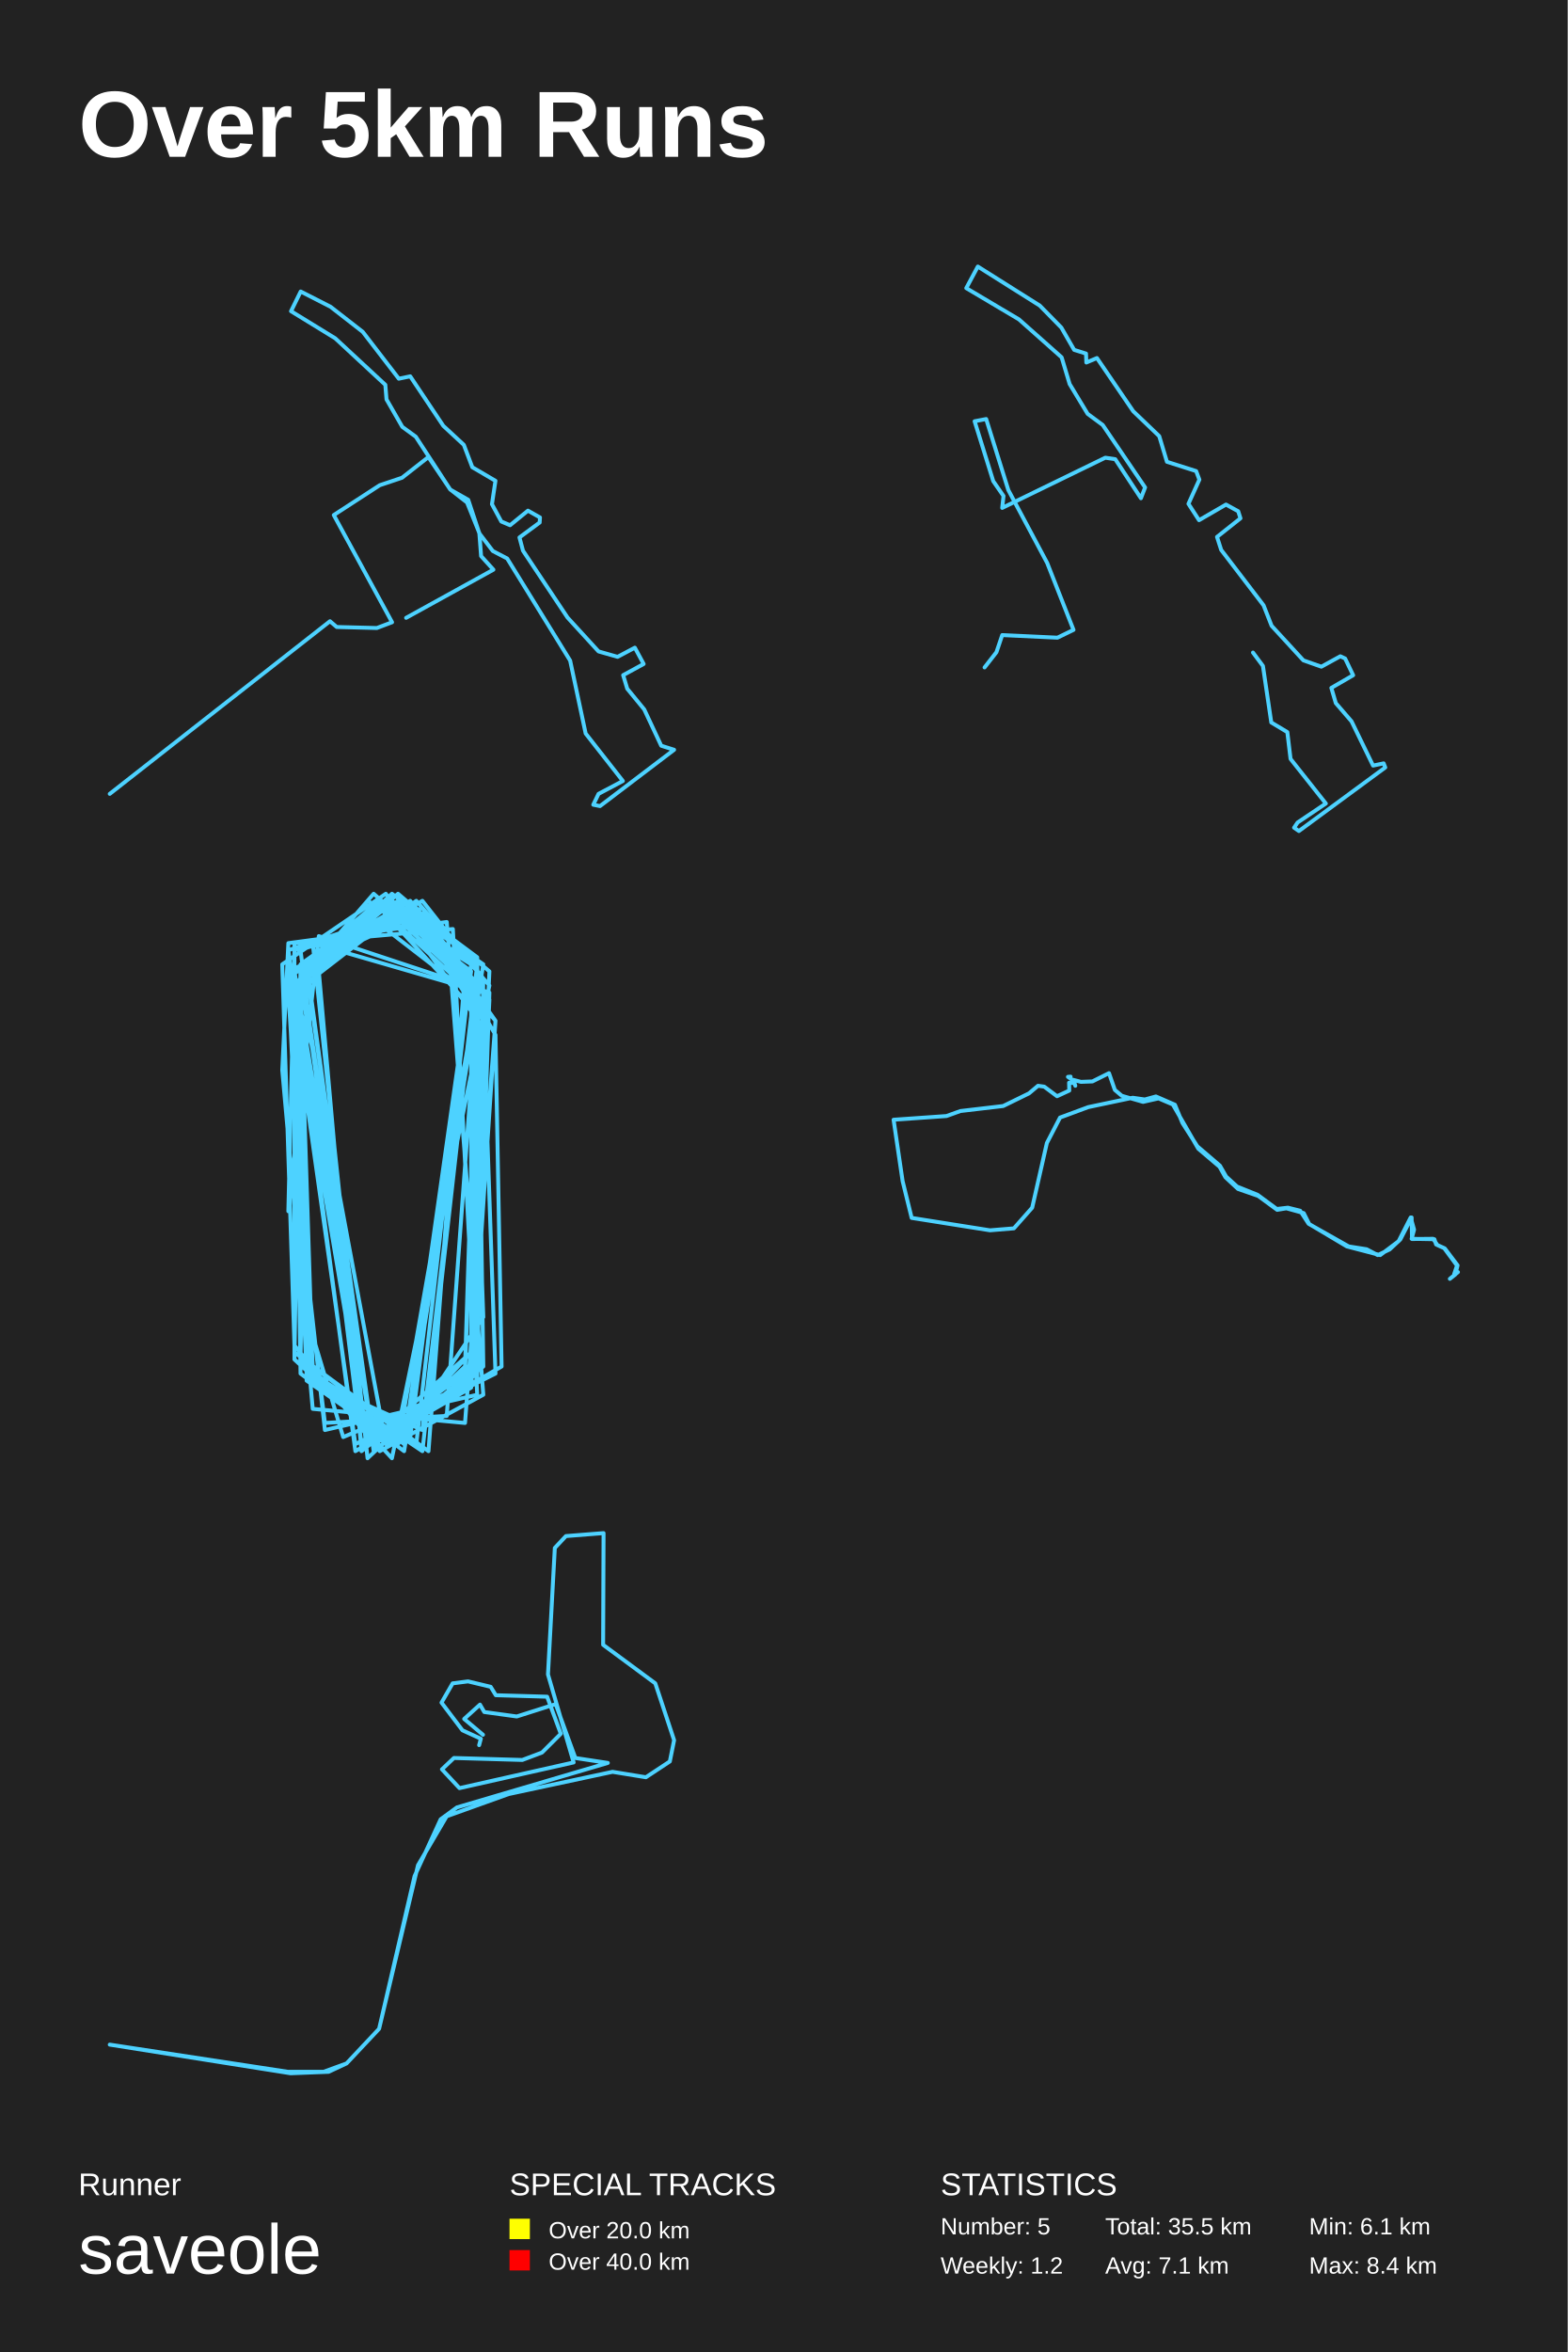
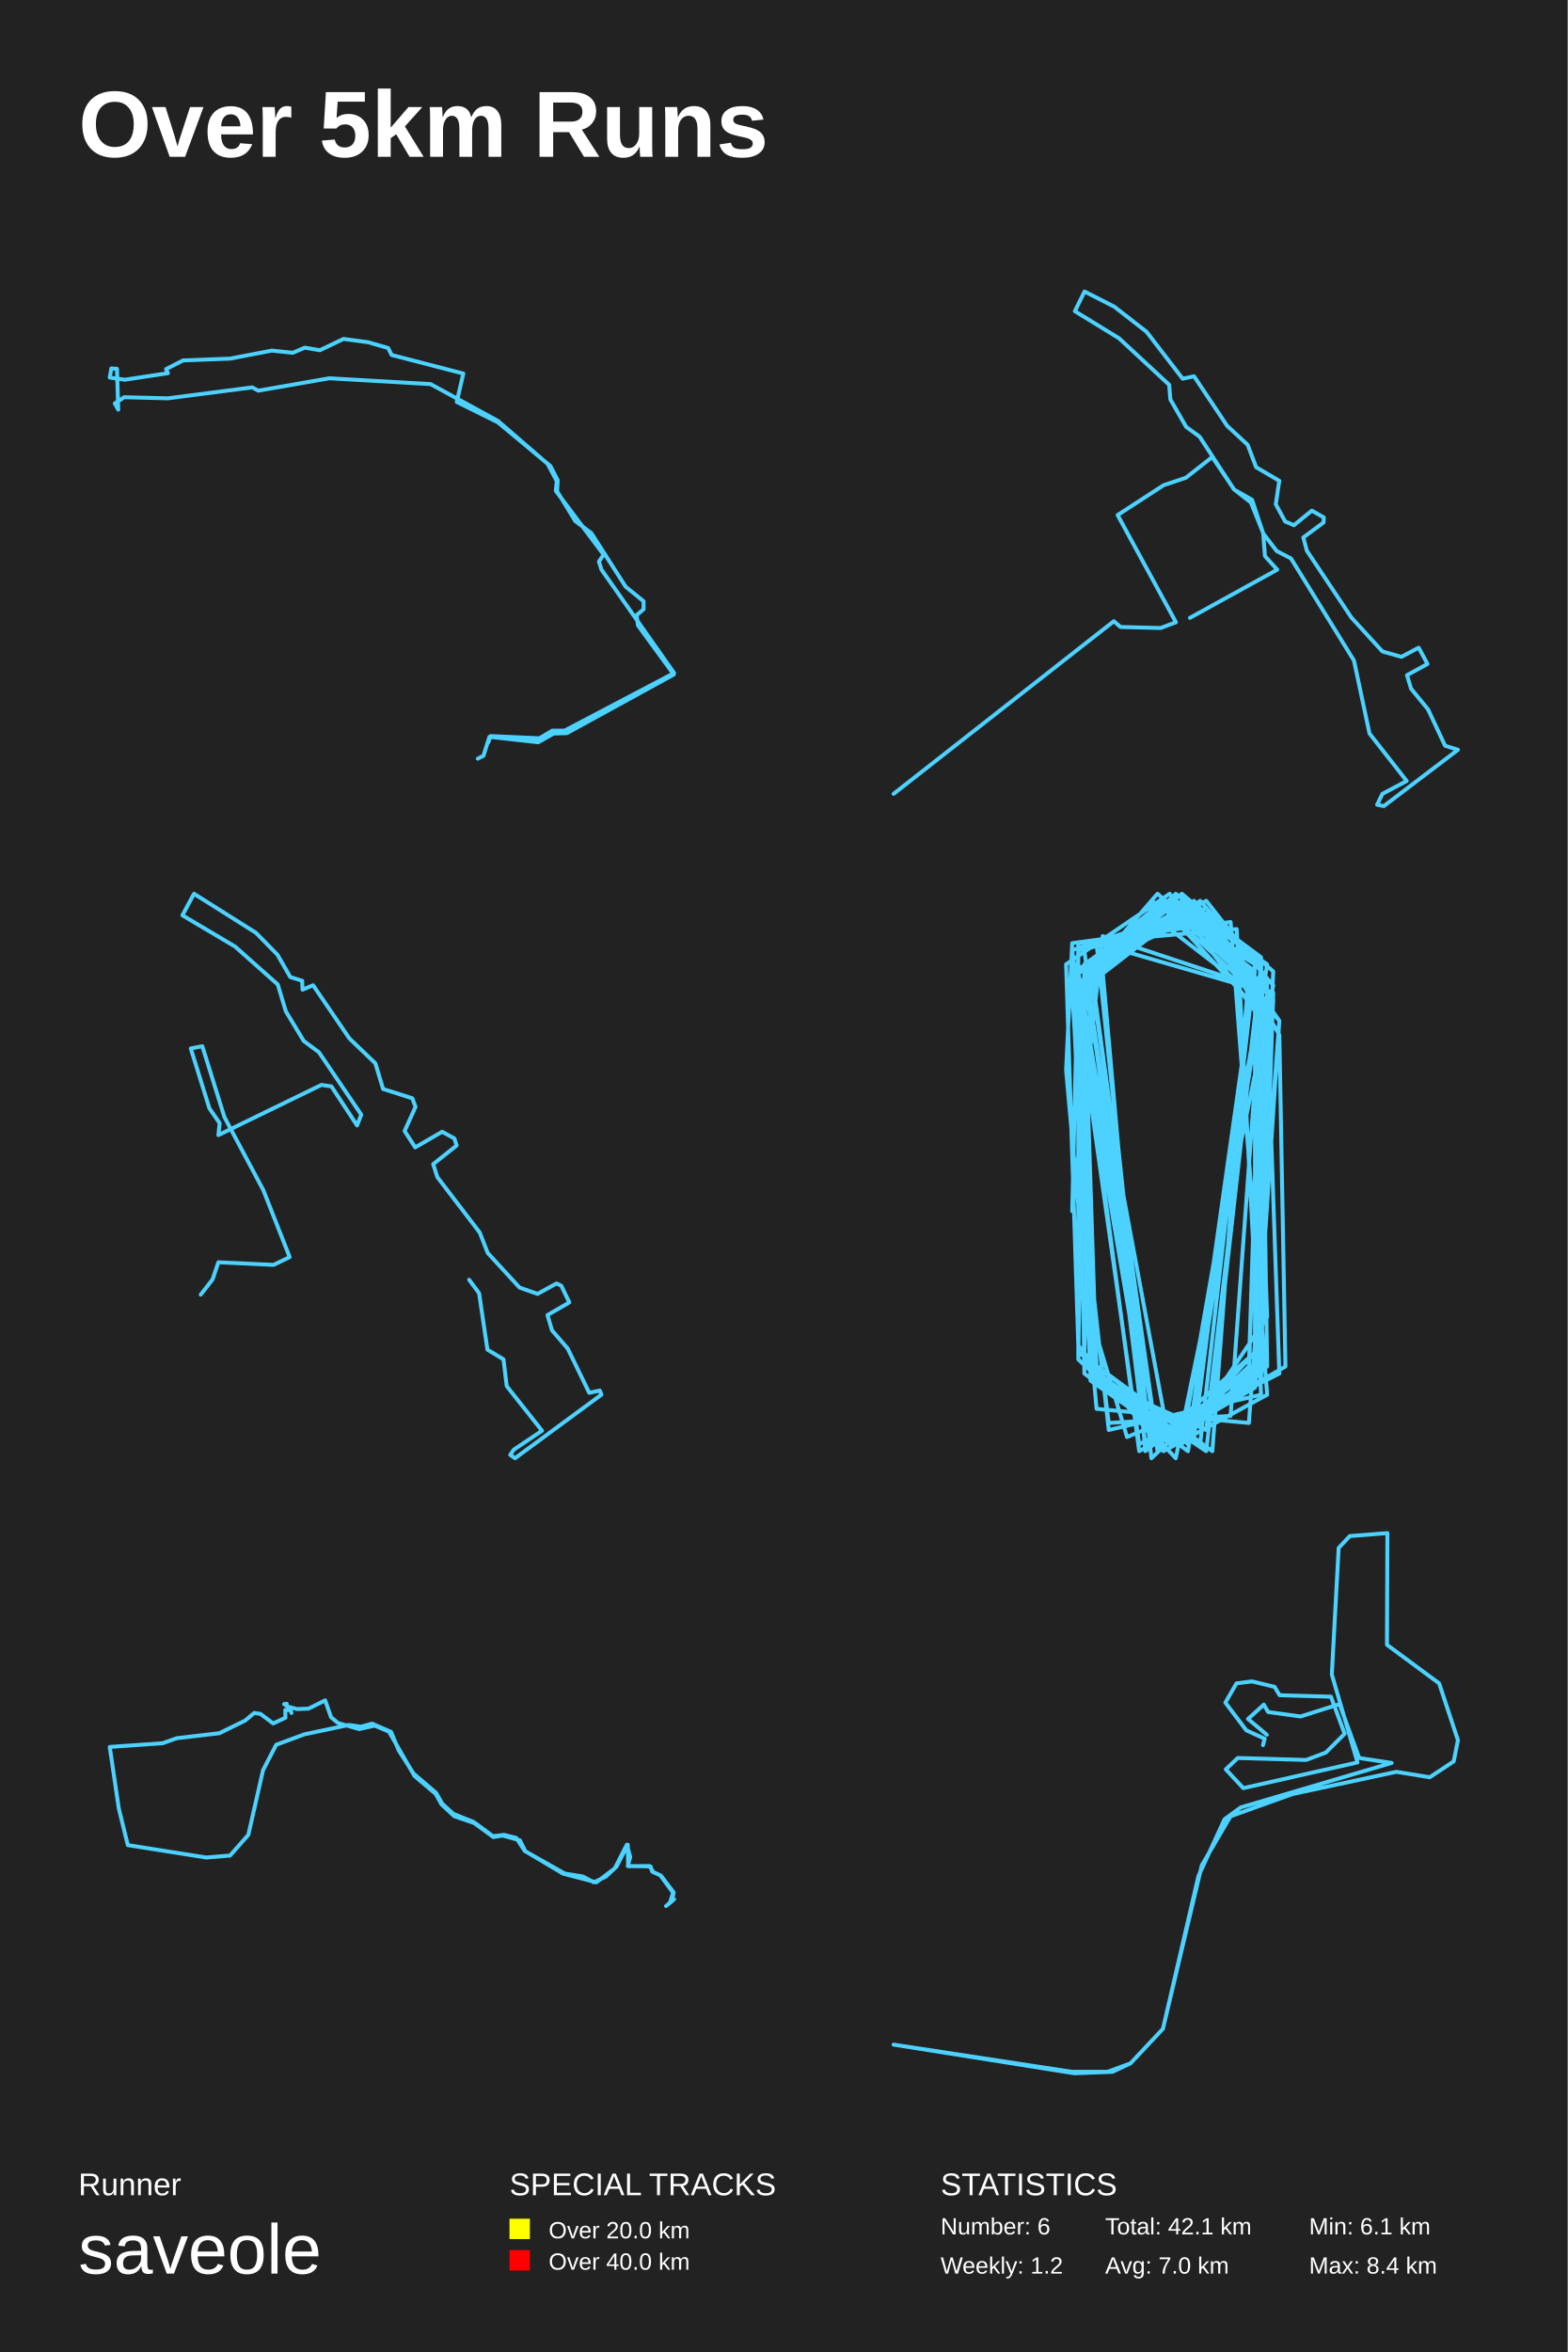
<svg xmlns="http://www.w3.org/2000/svg" baseProfile="full" height="300mm" version="1.1" viewBox="0,0,200,300" width="200mm">
  <defs />
  <rect fill="#222222" height="300" width="200" x="0" y="0" />
  <text fill="#FFFFFF" style="font-size:12px; font-family:Arial; font-weight:bold;" x="10" y="20">Over 5km Runs</text>
  <text fill="#FFFFFF" style="font-size:4px; font-family:Arial" x="10" y="280">Runner</text>
  <text fill="#FFFFFF" style="font-size:9px; font-family:Arial" x="10" y="290">saveole</text>
  <text fill="#FFFFFF" style="font-size:4px; font-family:Arial" x="65" y="280">SPECIAL TRACKS</text>
  <rect fill="yellow" height="2.6" width="2.6" x="65" y="283" />
  <text fill="#FFFFFF" style="font-size:3px; font-family:Arial" x="70" y="285.5">Over 20.0 km</text>
  <rect fill="red" height="2.6" width="2.6" x="65" y="287" />
  <text fill="#FFFFFF" style="font-size:3px; font-family:Arial" x="70" y="289.5">Over 40.0 km</text>
  <text fill="#FFFFFF" style="font-size:4px; font-family:Arial" x="120" y="280">STATISTICS</text>
-   <text fill="#FFFFFF" style="font-size:3px; font-family:Arial" x="120" y="285">Number: 5</text>
+   <text fill="#FFFFFF" style="font-size:3px; font-family:Arial" x="120" y="285">Number: 6</text>
  <text fill="#FFFFFF" style="font-size:3px; font-family:Arial" x="120" y="290">Weekly: 1.2</text>
-   <text fill="#FFFFFF" style="font-size:3px; font-family:Arial" x="141" y="285">Total: 35.5 km</text>
-   <text fill="#FFFFFF" style="font-size:3px; font-family:Arial" x="141" y="290">Avg: 7.1 km</text>
+   <text fill="#FFFFFF" style="font-size:3px; font-family:Arial" x="141" y="285">Total: 42.1 km</text>
+   <text fill="#FFFFFF" style="font-size:3px; font-family:Arial" x="141" y="290">Avg: 7.0 km</text>
  <text fill="#FFFFFF" style="font-size:3px; font-family:Arial" x="167" y="285">Min: 6.1 km</text>
  <text fill="#FFFFFF" style="font-size:3px; font-family:Arial" x="167" y="290">Max: 8.4 km</text>
-   <polyline fill="none" points="14.0,101.259 42.098,79.238 42.957,79.974 48.076,80.104 50.019,79.368 42.583,65.696 48.449,61.889 51.289,60.937 54.652,58.298 57.454,62.451 59.733,63.749 61.153,68.033 62.872,70.282 64.703,71.234 72.736,84.257 74.716,93.559 79.461,99.615 76.36,101.259 75.688,102.644 76.547,102.817 86.0,95.635 84.356,95.116 82.189,90.487 80.022,87.848 79.499,86.117 82.114,84.69 80.993,82.613 78.789,83.781 76.36,83.089 72.4,78.762 66.72,70.239 66.272,68.552 68.85,66.648 68.887,65.999 67.355,65.134 65.076,66.994 63.955,66.518 62.76,64.312 63.208,61.326 60.256,59.596 59.173,56.74 56.557,54.317 52.335,48 50.878,48.303 46.282,42.332 42.172,39.13 38.361,37.183 37.128,39.693 42.77,43.154 49.159,49.082 49.309,50.943 51.326,54.447 53.045,55.702 57.417,62.408 59.584,64.096 61.153,67.989 61.377,70.931 62.947,72.662 51.812,78.806" stroke="#4DD2FF" stroke-linecap="round" stroke-linejoin="round" stroke-width="0.5" />
-   <polyline fill="none" points="159.851,83.234 161.121,84.942 162.186,92.151 164.234,93.384 164.644,96.799 169.149,102.49 165.545,104.909 165.094,105.573 165.709,106.0 176.727,97.89 176.522,97.368 175.171,97.653 172.426,92.009 170.419,89.685 169.846,87.74 172.631,86.128 171.607,83.993 170.993,83.709 168.576,85.037 166.282,84.23 162.227,79.819 161.203,77.211 155.796,70.144 155.264,68.484 158.254,66.112 157.967,65.211 156.41,64.357 152.97,66.349 151.618,64.262 153.011,61.179 152.601,60.088 148.874,58.902 147.89,55.63 144.573,52.452 139.944,45.669 138.592,46.238 138.551,45.1 137.036,44.625 135.397,41.779 132.653,38.981 124.747,34.0 123.273,36.751 129.99,40.736 135.438,45.574 136.462,48.989 138.756,52.784 140.681,54.207 146.088,62.175 145.556,63.551 142.279,58.57 141.009,58.381 127.86,64.784 128.024,63.266 126.714,61.369 124.338,53.732 125.812,53.448 128.639,62.507 133.595,71.804 136.954,80.341 134.906,81.337 127.86,81.005 127.123,83.187 125.608,85.132" stroke="#4DD2FF" stroke-linecap="round" stroke-linejoin="round" stroke-width="0.5" />
-   <polyline fill="none" points="39.896,168.9 41.45,181.5 56.995,180.6 60.882,127.5 46.891,116.7 38.341,125.7 49.223,184.2 60.104,172.5 60.104,126.6 48.445,115.8 38.341,123 37.564,173.4 49.223,184.2 60.882,174.3 61.659,126.6 39.896,120.3 46.891,186.0 59.327,174.3 60.882,125.7 50.777,115.8 38.341,123.9 39.118,176.1 50.777,184.2 60.882,126.6 50.777,114.9 38.341,123 46.891,184.2 60.104,177 63.213,130.2 50.777,115.8 39.118,123 47.668,185.1 61.659,174.3 60.882,122.1 50,114.0 37.564,125.7 39.118,174.3 50,186.0 62.436,125.7 53.109,114.9 40.673,123.9 46.114,185.1 60.882,173.4 61.659,124.8 53.886,114.9 37.564,123.9 37.564,173.4 50.777,184.2 61.659,168 60.104,124.8 47.668,114.0 37.564,125.7 38.341,175.2 51.555,185.1 61.659,123 50,114.9 37.564,123.9 39.118,174.3 51.555,184.2 60.104,123.9 48.445,114.9 37.564,123.9 39.896,174.3 53.109,184.2 60.104,123 48.445,115.8 38.341,126.6 39.896,175.2 52.332,183.3 60.104,123 48.445,114.9 38.341,126.6 37.564,172.5 54.664,185.1 59.327,123.9 49.223,114.9 36.787,124.8 46.891,184.2 59.327,175.2 60.882,129.3 48.445,115.8 36.787,124.8 39.118,175.2 53.886,185.1 60.882,123 46.891,114.9 36.787,126.6 39.896,176.1 53.886,182.4 60.882,123 50.777,114.0 39.118,123.9 38.341,173.4 50,184.2 60.104,175.2 62.436,123.9 50.777,114.0 37.564,125.7 46.891,184.2 60.104,176.1 61.659,126.6 52.332,115.8 38.341,121.2 46.114,184.2 60.104,176.1 61.659,128.4 52.332,115.8 38.341,124.8 37.564,173.4 48.445,183.3 60.882,173.4 61.659,129.3 51.555,115.8 37.564,126.6 46.891,184.2 60.104,172.5 60.882,129.3 53.109,116.7 37.564,123.9 47.668,184.2 60.104,177 62.436,127.5 52.332,114.9 38.341,123 47.668,184.2 60.882,175.2 60.882,126.6 49.223,115.8 39.118,123.9 47.668,184.2 60.882,173.4 62.436,126.6 40.673,119.4 36.787,154.5 37.564,121.2 53.886,117.6 61.659,130.2 63.213,175.2 45.336,184.2 36.787,123.9 53.886,115.8 63.213,132 63.991,174.3 45.336,185.1 36.787,121.2 53.109,115.8 63.213,130.2 59.327,181.5 39.896,179.7 36.009,136.5 36.787,120.3 56.995,117.6 61.659,177.9 48.445,185.1 37.564,171.6 36.009,123 49.223,114.0 61.659,131.1 60.882,176.1 43.782,183.3 37.564,162.6 37.564,120.3 57.773,118.5 60.882,177.9 41.45,182.4 38.341,154.5" stroke="#4DD2FF" stroke-linecap="round" stroke-linejoin="round" stroke-width="0.5" />
-   <polyline fill="none" points="136.583,137.326 136.246,137.354 136.727,137.687 137.904,137.992 139.369,137.937 141.483,136.882 142.228,139.02 143.117,139.769 145.832,140.547 147.802,140.102 149.628,140.88 152.871,146.516 155.586,148.82 156.33,150.153 157.94,151.652 160.511,152.541 162.937,154.317 164.114,154.123 166.324,154.734 167.021,156.122 171.826,158.982 176.078,160.092 178.432,158.315 179.97,155.289 180.402,156.844 180.09,158.01 182.997,158.065 183.213,158.732 184.318,159.232 185.952,161.397 185.664,162.563 184.967,163.118 186.0,162.258 185.52,162.507 185.88,161.425 184.246,159.204 183.381,158.815 182.829,158.01 180.138,158.038 180.09,155.289 178.649,158.093 177.279,159.37 175.766,160.092 174.348,159.343 172.066,158.982 166.949,156.094 165.868,154.429 164.306,154.04 162.889,154.206 160.438,152.402 157.82,151.347 156.426,150.07 155.634,148.682 152.751,146.211 150.853,143.24 149.892,140.908 147.465,139.853 146.048,140.241 144.511,140.019 138.841,141.213 135.237,142.546 133.556,145.794 131.682,154.04 129.351,156.677 126.3,156.927 116.306,155.345 115.153,150.653 114.0,142.823 120.751,142.351 122.529,141.713 127.982,141.074 131.273,139.464 132.426,138.492 133.219,138.603 134.853,139.825 136.414,139.103 136.39,138.103 137.087,138.159 137.183,138.492" stroke="#4DD2FF" stroke-linecap="round" stroke-linejoin="round" stroke-width="0.5" />
-   <polyline fill="none" points="61.618,221.27 59.218,219.253 61.236,217.425 61.782,218.37 65.927,218.938 70.891,217.362 73.4,224.233 77.545,224.863 58.291,230.537 56.218,232.05 52.891,239.299 48.364,258.777 44.218,263.189 41.273,264.261 36.745,264.261 14.0,260.794 37.073,264.45 41.927,264.261 44.218,263.189 48.364,258.777 53.327,237.912 56.982,231.671 64.891,228.835 78.145,225.998 82.4,226.691 85.455,224.674 86.0,221.964 83.6,214.714 76.945,209.797 77.0,195.55 72.2,195.928 70.782,197.441 69.909,213.579 73.182,224.8 58.618,228.078 56.382,225.683 57.909,224.233 66.636,224.485 69.145,223.54 71.545,221.144 69.8,216.416 63.255,216.227 62.6,215.155 59.709,214.462 57.745,214.714 56.327,217.173 59.0,220.703 61.345,221.774 61.127,222.594" stroke="#4DD2FF" stroke-linecap="round" stroke-linejoin="round" stroke-width="0.5" />
+   <polyline fill="none" points="62.281,94.724 62.602,93.888 68.823,94.167 70.468,93.191 72.033,93.191 86.0,85.848 76.729,72.65 76.408,71.627 77.01,70.744 70.91,62.611 71.03,61.357 69.866,59.172 63.525,53.688 54.936,48.994 42.013,48.25 32.943,49.831 32.181,49.412 21.425,50.807 15.846,50.667 14.642,51.457 15.084,52.247 14.923,47.042 14.201,46.996 14.0,48.157 15.926,48.436 21.425,47.6 21.184,47.088 23.351,45.973 29.371,45.741 34.669,44.718 37.358,44.997 38.883,44.346 40.809,44.672 43.819,43.231 46.95,43.649 49.518,44.393 49.96,45.276 59.11,47.646 58.268,51.271 63.525,53.874 70.227,59.451 71.151,61.264 71.07,62.658 73.398,66.469 75.445,68.002 79.819,74.834 82.107,76.693 82.107,77.715 81.224,78.459 81.385,79.76 85.96,86.034 72.314,93.516 70.629,93.563 68.662,94.678 62.441,93.981 61.679,96.397 60.957,96.769" stroke="#4DD2FF" stroke-linecap="round" stroke-linejoin="round" stroke-width="0.5" />
+   <polyline fill="none" points="114.0,101.259 142.098,79.238 142.957,79.974 148.076,80.104 150.019,79.368 142.583,65.696 148.449,61.889 151.289,60.937 154.652,58.298 157.454,62.451 159.733,63.749 161.153,68.033 162.872,70.282 164.703,71.234 172.736,84.257 174.716,93.559 179.461,99.615 176.36,101.259 175.688,102.644 176.547,102.817 186.0,95.635 184.356,95.116 182.189,90.487 180.022,87.848 179.499,86.117 182.114,84.69 180.993,82.613 178.789,83.781 176.36,83.089 172.4,78.762 166.72,70.239 166.272,68.552 168.85,66.648 168.887,65.999 167.355,65.134 165.076,66.994 163.955,66.518 162.76,64.312 163.208,61.326 160.256,59.596 159.173,56.74 156.557,54.317 152.335,48 150.878,48.303 146.282,42.332 142.172,39.13 138.361,37.183 137.128,39.693 142.77,43.154 149.159,49.082 149.309,50.943 151.326,54.447 153.045,55.702 157.417,62.408 159.584,64.096 161.153,67.989 161.377,70.931 162.947,72.662 151.812,78.806" stroke="#4DD2FF" stroke-linecap="round" stroke-linejoin="round" stroke-width="0.5" />
+   <polyline fill="none" points="59.851,163.234 61.121,164.942 62.186,172.151 64.234,173.384 64.644,176.799 69.149,182.49 65.545,184.909 65.094,185.573 65.709,186.0 76.727,177.89 76.522,177.368 75.171,177.653 72.426,172.009 70.419,169.685 69.846,167.74 72.631,166.128 71.607,163.993 70.993,163.709 68.576,165.037 66.282,164.23 62.227,159.819 61.203,157.211 55.796,150.144 55.264,148.484 58.254,146.112 57.967,145.211 56.41,144.357 52.97,146.349 51.618,144.262 53.011,141.179 52.601,140.088 48.874,138.902 47.89,135.63 44.573,132.452 39.944,125.669 38.592,126.238 38.551,125.1 37.036,124.625 35.397,121.779 32.653,118.981 24.747,114.0 23.273,116.751 29.99,120.736 35.438,125.574 36.462,128.989 38.756,132.784 40.681,134.207 46.088,142.175 45.556,143.551 42.279,138.57 41.009,138.381 27.86,144.784 28.024,143.266 26.714,141.369 24.338,133.732 25.812,133.448 28.639,142.507 33.595,151.804 36.954,160.341 34.906,161.337 27.86,161.005 27.123,163.187 25.608,165.132" stroke="#4DD2FF" stroke-linecap="round" stroke-linejoin="round" stroke-width="0.5" />
+   <polyline fill="none" points="139.896,168.9 141.45,181.5 156.995,180.6 160.882,127.5 146.891,116.7 138.341,125.7 149.223,184.2 160.104,172.5 160.104,126.6 148.445,115.8 138.341,123 137.564,173.4 149.223,184.2 160.882,174.3 161.659,126.6 139.896,120.3 146.891,186.0 159.327,174.3 160.882,125.7 150.777,115.8 138.341,123.9 139.118,176.1 150.777,184.2 160.882,126.6 150.777,114.9 138.341,123 146.891,184.2 160.104,177 163.213,130.2 150.777,115.8 139.118,123 147.668,185.1 161.659,174.3 160.882,122.1 150,114.0 137.564,125.7 139.118,174.3 150,186.0 162.436,125.7 153.109,114.9 140.673,123.9 146.114,185.1 160.882,173.4 161.659,124.8 153.886,114.9 137.564,123.9 137.564,173.4 150.777,184.2 161.659,168 160.104,124.8 147.668,114.0 137.564,125.7 138.341,175.2 151.555,185.1 161.659,123 150,114.9 137.564,123.9 139.118,174.3 151.555,184.2 160.104,123.9 148.445,114.9 137.564,123.9 139.896,174.3 153.109,184.2 160.104,123 148.445,115.8 138.341,126.6 139.896,175.2 152.332,183.3 160.104,123 148.445,114.9 138.341,126.6 137.564,172.5 154.664,185.1 159.327,123.9 149.223,114.9 136.787,124.8 146.891,184.2 159.327,175.2 160.882,129.3 148.445,115.8 136.787,124.8 139.118,175.2 153.886,185.1 160.882,123 146.891,114.9 136.787,126.6 139.896,176.1 153.886,182.4 160.882,123 150.777,114.0 139.118,123.9 138.341,173.4 150,184.2 160.104,175.2 162.436,123.9 150.777,114.0 137.564,125.7 146.891,184.2 160.104,176.1 161.659,126.6 152.332,115.8 138.341,121.2 146.114,184.2 160.104,176.1 161.659,128.4 152.332,115.8 138.341,124.8 137.564,173.4 148.445,183.3 160.882,173.4 161.659,129.3 151.555,115.8 137.564,126.6 146.891,184.2 160.104,172.5 160.882,129.3 153.109,116.7 137.564,123.9 147.668,184.2 160.104,177 162.436,127.5 152.332,114.9 138.341,123 147.668,184.2 160.882,175.2 160.882,126.6 149.223,115.8 139.118,123.9 147.668,184.2 160.882,173.4 162.436,126.6 140.673,119.4 136.787,154.5 137.564,121.2 153.886,117.6 161.659,130.2 163.213,175.2 145.336,184.2 136.787,123.9 153.886,115.8 163.213,132 163.991,174.3 145.336,185.1 136.787,121.2 153.109,115.8 163.213,130.2 159.327,181.5 139.896,179.7 136.009,136.5 136.787,120.3 156.995,117.6 161.659,177.9 148.445,185.1 137.564,171.6 136.009,123 149.223,114.0 161.659,131.1 160.882,176.1 143.782,183.3 137.564,162.6 137.564,120.3 157.773,118.5 160.882,177.9 141.45,182.4 138.341,154.5" stroke="#4DD2FF" stroke-linecap="round" stroke-linejoin="round" stroke-width="0.5" />
+   <polyline fill="none" points="36.583,217.326 36.246,217.354 36.727,217.687 37.904,217.992 39.369,217.937 41.483,216.882 42.228,219.02 43.117,219.769 45.832,220.547 47.802,220.102 49.628,220.88 52.871,226.516 55.586,228.82 56.33,230.153 57.94,231.652 60.511,232.541 62.937,234.317 64.114,234.123 66.324,234.734 67.021,236.122 71.826,238.982 76.078,240.092 78.432,238.315 79.97,235.289 80.402,236.844 80.09,238.01 82.997,238.065 83.213,238.732 84.318,239.232 85.952,241.397 85.664,242.563 84.967,243.118 86.0,242.258 85.52,242.507 85.88,241.425 84.246,239.204 83.381,238.815 82.829,238.01 80.138,238.038 80.09,235.289 78.649,238.093 77.279,239.37 75.766,240.092 74.348,239.343 72.066,238.982 66.949,236.094 65.868,234.429 64.306,234.04 62.889,234.206 60.438,232.402 57.82,231.347 56.426,230.07 55.634,228.682 52.751,226.211 50.853,223.24 49.892,220.908 47.465,219.853 46.048,220.241 44.511,220.019 38.841,221.213 35.237,222.546 33.556,225.794 31.682,234.04 29.351,236.677 26.3,236.927 16.306,235.345 15.153,230.653 14.0,222.823 20.751,222.351 22.529,221.713 27.982,221.074 31.273,219.464 32.426,218.492 33.219,218.603 34.853,219.825 36.414,219.103 36.39,218.103 37.087,218.159 37.183,218.492" stroke="#4DD2FF" stroke-linecap="round" stroke-linejoin="round" stroke-width="0.5" />
+   <polyline fill="none" points="161.618,221.27 159.218,219.253 161.236,217.425 161.782,218.37 165.927,218.938 170.891,217.362 173.4,224.233 177.545,224.863 158.291,230.537 156.218,232.05 152.891,239.299 148.364,258.777 144.218,263.189 141.273,264.261 136.745,264.261 114.0,260.794 137.073,264.45 141.927,264.261 144.218,263.189 148.364,258.777 153.327,237.912 156.982,231.671 164.891,228.835 178.145,225.998 182.4,226.691 185.455,224.674 186.0,221.964 183.6,214.714 176.945,209.797 177.0,195.55 172.2,195.928 170.782,197.441 169.909,213.579 173.182,224.8 158.618,228.078 156.382,225.683 157.909,224.233 166.636,224.485 169.145,223.54 171.545,221.144 169.8,216.416 163.255,216.227 162.6,215.155 159.709,214.462 157.745,214.714 156.327,217.173 159.0,220.703 161.345,221.774 161.127,222.594" stroke="#4DD2FF" stroke-linecap="round" stroke-linejoin="round" stroke-width="0.5" />
</svg>
